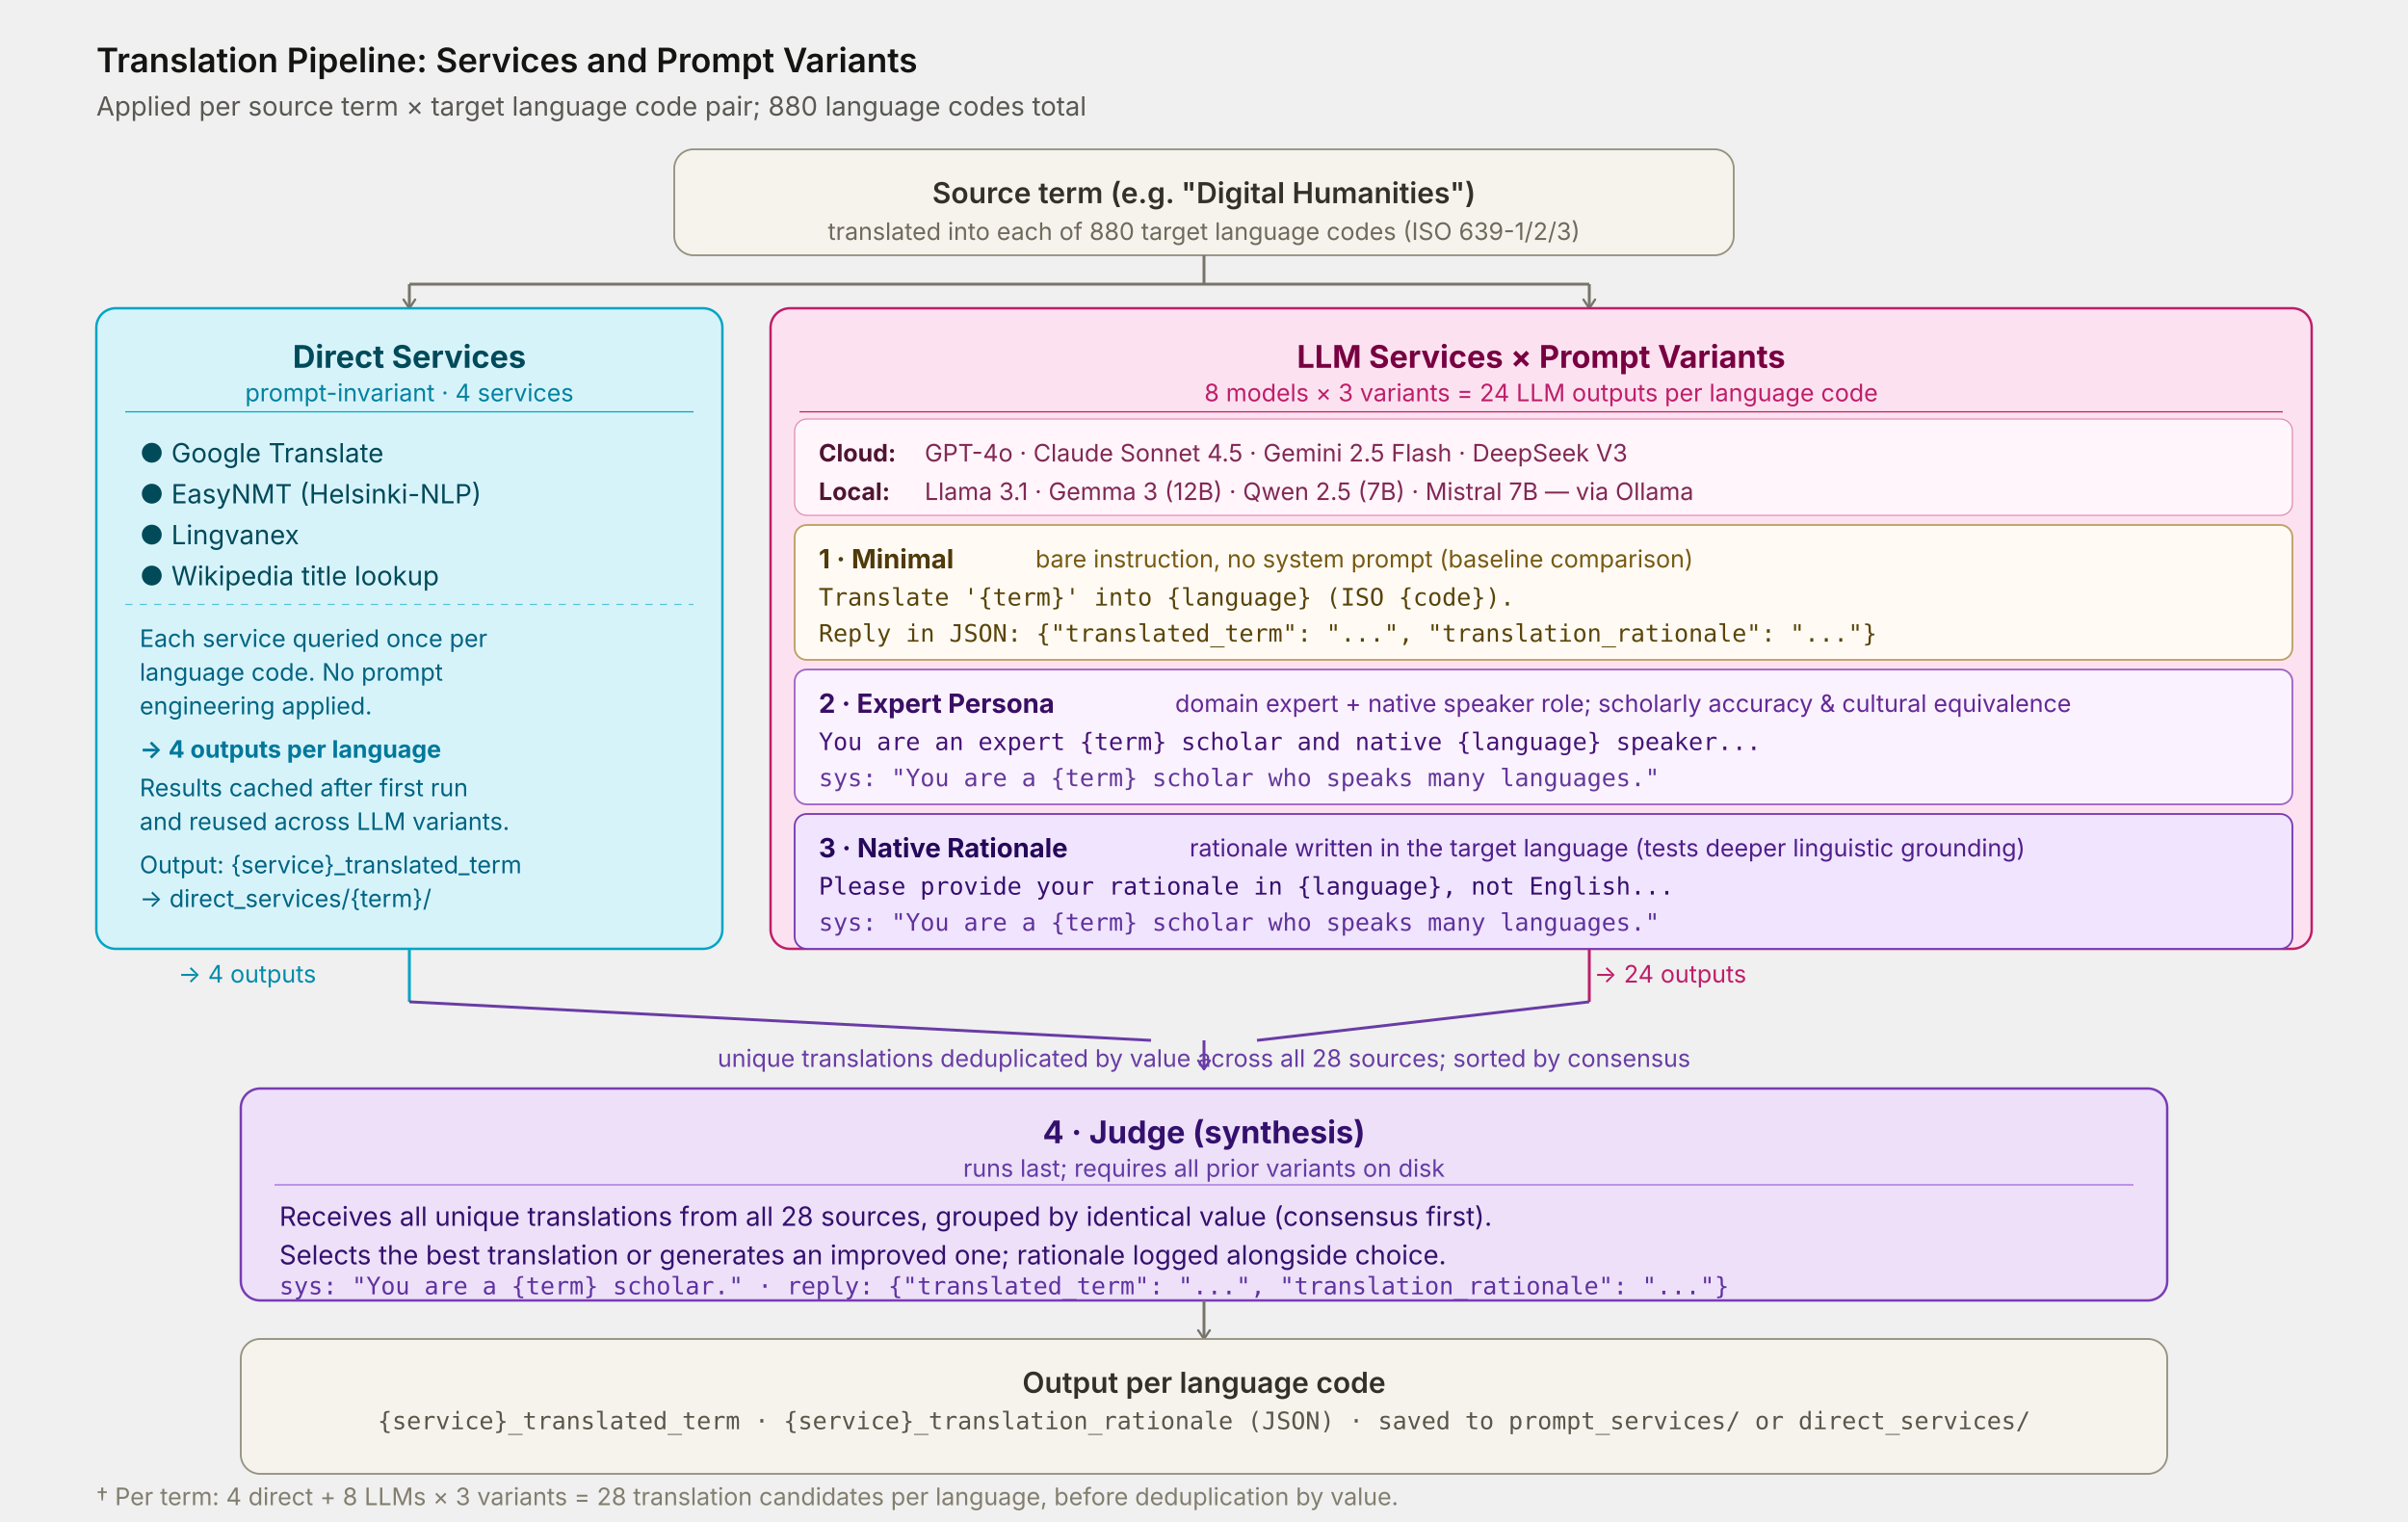
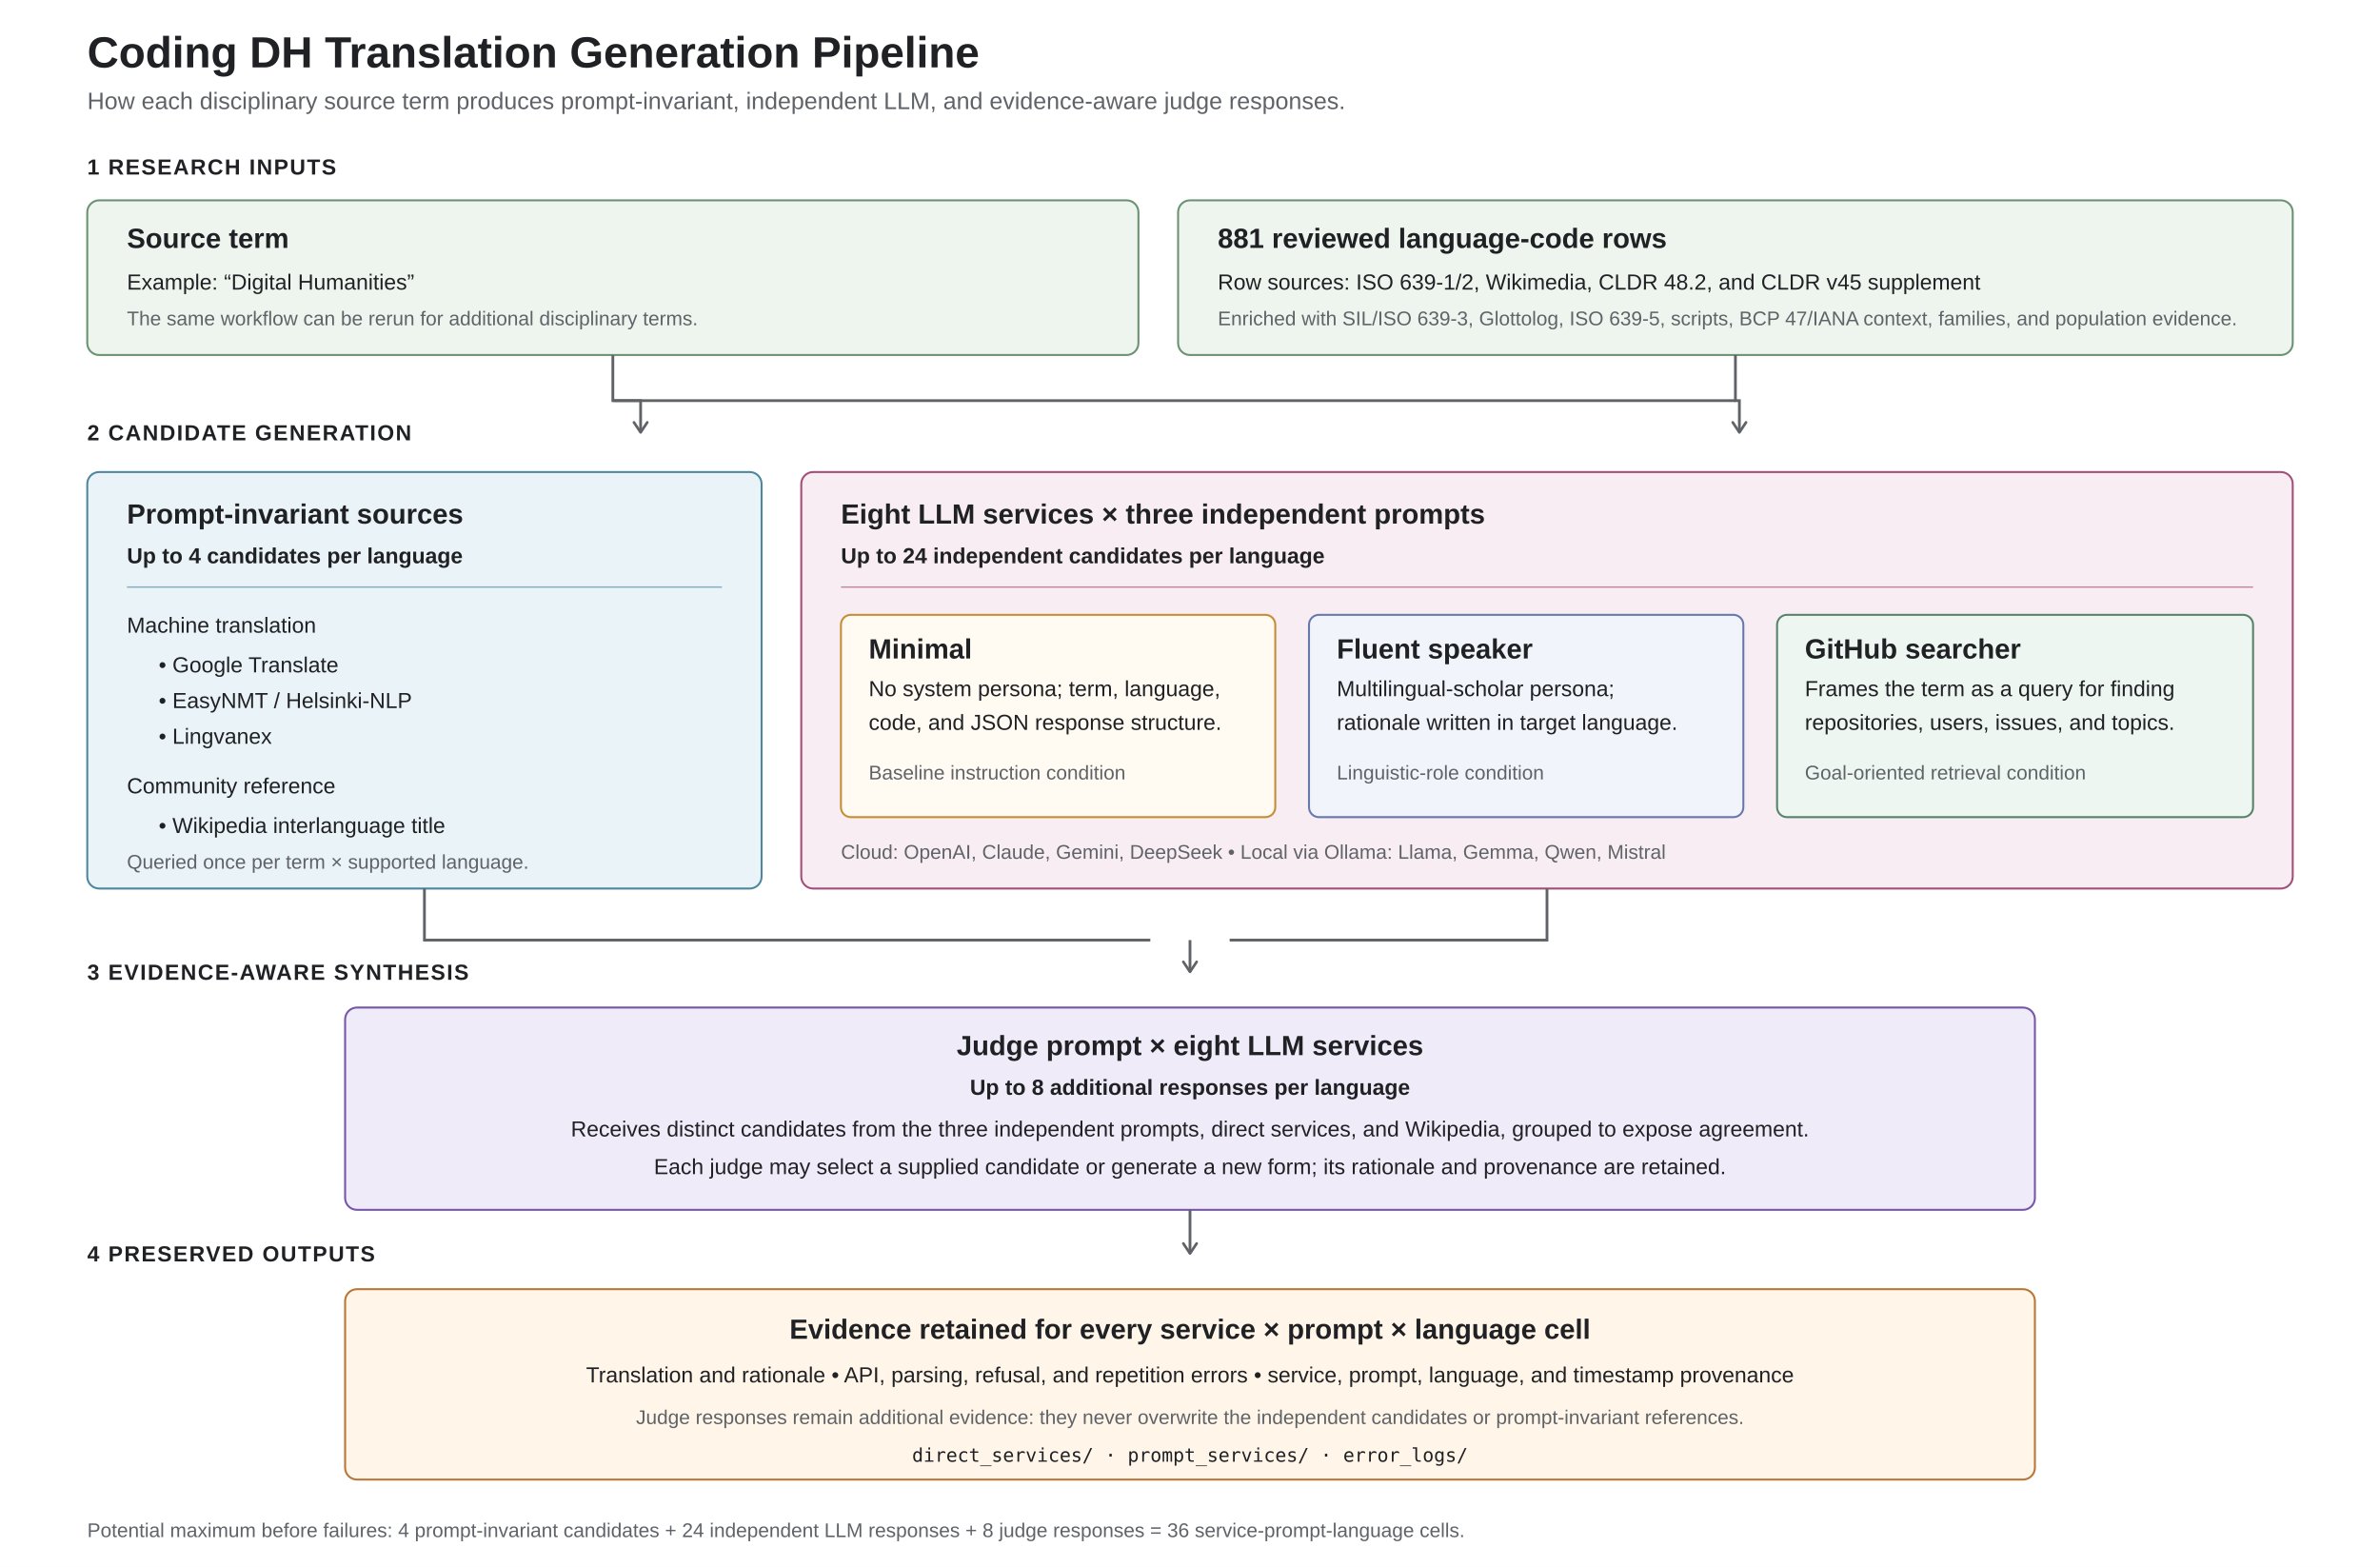
- <svg xmlns="http://www.w3.org/2000/svg" width="100%" viewBox="0 0 1000 632" role="img">
+ <svg xmlns="http://www.w3.org/2000/svg" width="100%" viewBox="0 0 1200 790" role="img">
  <defs>
-     <marker id="arr" viewBox="0 0 10 10" refX="8" refY="5" markerWidth="5" markerHeight="5" orient="auto-start-reverse">
-       <path d="M2 1L8 5L2 9" fill="none" stroke="rgb(120,116,106)" stroke-width="1.6" stroke-linecap="round" stroke-linejoin="round" />
+     <marker id="arrow" viewBox="0 0 10 10" refX="8" refY="5" markerWidth="6" markerHeight="6" orient="auto-start-reverse">
+       <path d="M2 1 L8 5 L2 9" fill="none" stroke="#5f6368" stroke-width="1.6" stroke-linecap="round" stroke-linejoin="round" />
    </marker>
-     <marker id="arrP" viewBox="0 0 10 10" refX="8" refY="5" markerWidth="5" markerHeight="5" orient="auto-start-reverse">
-       <path d="M2 1L8 5L2 9" fill="none" stroke="rgb(105,60,165)" stroke-width="1.6" stroke-linecap="round" stroke-linejoin="round" />
-     </marker>
+     <style>
+       text { font-family: -apple-system, BlinkMacSystemFont, "Segoe UI", Arial, sans-serif; fill: #202124; letter-spacing: 0; }
+       .title { font-size: 22px; font-weight: 700; }
+       .subtitle { font-size: 12px; fill: #5f6368; }
+       .stage { font-size: 11px; font-weight: 700; letter-spacing: .7px; }
+       .head { font-size: 14px; font-weight: 700; }
+       .body { font-size: 11px; }
+       .small { font-size: 10px; fill: #5f6368; }
+       .count { font-size: 11px; font-weight: 700; }
+       .mono { font-family: "SFMono-Regular", Consolas, monospace; font-size: 9.5px; }
+       .arrow { fill: none; stroke: #5f6368; stroke-width: 1.4; marker-end: url(#arrow); }
+       .rule { stroke-width: .7; opacity: .65; }
+     </style>
  </defs>
-   <style>
-   svg { font-family: "Anthropic Sans", -apple-system, "system-ui", "Segoe UI", sans-serif; }
-   .mono { font-family: "SF Mono", "Fira Mono", "Consolas", monospace; font-size: 10px; }
- </style>
-   <text x="40" y="30" style="font-size:14px;font-weight:600;fill:rgb(20,20,19);">Translation Pipeline: Services and Prompt Variants</text>
-   <text x="40" y="48" style="font-size:11px;fill:rgb(90,88,82);">Applied per source term × target language code pair; 880 language codes total</text>
-   <rect x="280" y="62" width="440" height="44" rx="8" style="fill:rgb(245,243,236);stroke:rgb(150,146,130);stroke-width:0.75px;" />
-   <text x="500" y="80" text-anchor="middle" dominant-baseline="central" style="font-size:12px;font-weight:600;fill:rgb(50,48,40);">Source term (e.g. "Digital Humanities")</text>
-   <text x="500" y="96" text-anchor="middle" dominant-baseline="central" style="font-size:10px;fill:rgb(110,106,94);">translated into each of 880 target language codes (ISO 639-1/2/3)</text>
-   <line x1="500" y1="106" x2="500" y2="118" style="stroke:rgb(120,116,106);stroke-width:1.2px;" />
-   <line x1="170" y1="118" x2="660" y2="118" style="stroke:rgb(120,116,106);stroke-width:1.2px;" />
-   <line x1="170" y1="118" x2="170" y2="128" marker-end="url(#arr)" style="stroke:rgb(120,116,106);stroke-width:1.2px;" />
-   <line x1="660" y1="118" x2="660" y2="128" marker-end="url(#arr)" style="stroke:rgb(120,116,106);stroke-width:1.2px;" />
-   <rect x="40" y="128" width="260" height="266" rx="8" style="fill:rgb(215,243,250);stroke:rgb(0,164,196);stroke-width:1px;" />
-   <text x="170" y="148" text-anchor="middle" dominant-baseline="central" style="font-size:13px;font-weight:700;fill:rgb(0,74,90);">Direct Services</text>
-   <text x="170" y="163" text-anchor="middle" dominant-baseline="central" style="font-size:10px;fill:rgb(0,130,160);">prompt-invariant · 4 services</text>
-   <line x1="52" y1="171" x2="288" y2="171" style="stroke:rgb(0,164,196);stroke-width:0.5px;" />
-   <text x="58" y="188" dominant-baseline="central" style="font-size:11px;fill:rgb(0,74,90);">●  Google Translate</text>
-   <text x="58" y="205" dominant-baseline="central" style="font-size:11px;fill:rgb(0,74,90);">●  EasyNMT (Helsinki-NLP)</text>
-   <text x="58" y="222" dominant-baseline="central" style="font-size:11px;fill:rgb(0,74,90);">●  Lingvanex</text>
-   <text x="58" y="239" dominant-baseline="central" style="font-size:11px;fill:rgb(0,74,90);">●  Wikipedia title lookup</text>
-   <line x1="52" y1="251" x2="288" y2="251" style="stroke:rgb(0,164,196);stroke-width:0.5px;stroke-dasharray:3 3;opacity:0.6;" />
-   <text x="58" y="265" dominant-baseline="central" style="font-size:10px;fill:rgb(0,100,130);">Each service queried once per</text>
-   <text x="58" y="279" dominant-baseline="central" style="font-size:10px;fill:rgb(0,100,130);">language code. No prompt</text>
-   <text x="58" y="293" dominant-baseline="central" style="font-size:10px;fill:rgb(0,100,130);">engineering applied.</text>
-   <text x="58" y="311" dominant-baseline="central" style="font-size:10px;font-weight:700;fill:rgb(0,120,155);">→ 4 outputs per language</text>
-   <text x="58" y="327" dominant-baseline="central" style="font-size:10px;fill:rgb(0,100,130);">Results cached after first run</text>
-   <text x="58" y="341" dominant-baseline="central" style="font-size:10px;fill:rgb(0,100,130);">and reused across LLM variants.</text>
-   <text x="58" y="359" dominant-baseline="central" style="font-size:10px;fill:rgb(0,100,130);">Output: {service}_translated_term</text>
-   <text x="58" y="373" dominant-baseline="central" style="font-size:10px;fill:rgb(0,100,130);">→ direct_services/{term}/</text>
-   <rect x="320" y="128" width="640" height="266" rx="8" style="fill:rgb(252,226,240);stroke:rgb(190,30,106);stroke-width:1px;" />
-   <text x="640" y="148" text-anchor="middle" dominant-baseline="central" style="font-size:13px;font-weight:700;fill:rgb(120,0,65);">LLM Services × Prompt Variants</text>
-   <text x="640" y="163" text-anchor="middle" dominant-baseline="central" style="font-size:10px;fill:rgb(190,30,106);">8 models × 3 variants = 24 LLM outputs per language code</text>
-   <line x1="332" y1="171" x2="948" y2="171" style="stroke:rgb(190,30,106);stroke-width:0.5px;" />
-   <rect x="330" y="174" width="622" height="40" rx="5" style="fill:rgb(255,245,250);stroke:rgb(220,140,180);stroke-width:0.5px;" />
-   <text x="340" y="188" dominant-baseline="central" style="font-size:10px;font-weight:700;fill:rgb(80,20,50);">Cloud:</text>
-   <text x="384" y="188" dominant-baseline="central" style="font-size:10px;fill:rgb(130,40,85);">GPT-4o  ·  Claude Sonnet 4.5  ·  Gemini 2.5 Flash  ·  DeepSeek V3</text>
-   <text x="340" y="204" dominant-baseline="central" style="font-size:10px;font-weight:700;fill:rgb(80,20,50);">Local:</text>
-   <text x="384" y="204" dominant-baseline="central" style="font-size:10px;fill:rgb(130,40,85);">Llama 3.1  ·  Gemma 3 (12B)  ·  Qwen 2.5 (7B)  ·  Mistral 7B  — via Ollama</text>
-   <rect x="330" y="218" width="622" height="56" rx="5" style="fill:rgb(255,251,244);stroke:rgb(190,160,100);stroke-width:0.75px;" />
-   <text x="340" y="232" dominant-baseline="central" style="font-size:11px;font-weight:700;fill:rgb(80,58,10);">1 · Minimal</text>
-   <text x="430" y="232" dominant-baseline="central" style="font-size:10px;fill:rgb(120,90,20);">bare instruction, no system prompt (baseline comparison)</text>
-   <text x="340" y="248" dominant-baseline="central" class="mono" style="fill:rgb(90,68,10);">Translate '{term}' into {language} (ISO {code}).</text>
-   <text x="340" y="263" dominant-baseline="central" class="mono" style="fill:rgb(90,68,10);">Reply in JSON: {"translated_term": "...", "translation_rationale": "..."}</text>
-   <rect x="330" y="278" width="622" height="56" rx="5" style="fill:rgb(250,242,254);stroke:rgb(160,100,200);stroke-width:0.75px;" />
-   <text x="340" y="292" dominant-baseline="central" style="font-size:11px;font-weight:700;fill:rgb(58,14,100);">2 · Expert Persona</text>
-   <text x="488" y="292" dominant-baseline="central" style="font-size:10px;fill:rgb(100,40,150);">domain expert + native speaker role; scholarly accuracy &amp; cultural equivalence</text>
-   <text x="340" y="308" dominant-baseline="central" class="mono" style="fill:rgb(70,20,120);">You are an expert {term} scholar and native {language} speaker...</text>
-   <text x="340" y="323" dominant-baseline="central" class="mono" style="fill:rgb(100,55,155);">sys: "You are a {term} scholar who speaks many languages."</text>
-   <rect x="330" y="338" width="622" height="56" rx="5" style="fill:rgb(240,228,254);stroke:rgb(120,60,180);stroke-width:0.75px;" />
-   <text x="340" y="352" dominant-baseline="central" style="font-size:11px;font-weight:700;fill:rgb(38,8,90);">3 · Native Rationale</text>
-   <text x="494" y="352" dominant-baseline="central" style="font-size:10px;fill:rgb(80,30,140);">rationale written in the target language (tests deeper linguistic grounding)</text>
-   <text x="340" y="368" dominant-baseline="central" class="mono" style="fill:rgb(55,15,110);">Please provide your rationale in {language}, not English...</text>
-   <text x="340" y="383" dominant-baseline="central" class="mono" style="fill:rgb(95,50,155);">sys: "You are a {term} scholar who speaks many languages."</text>
-   <line x1="170" y1="394" x2="170" y2="416" style="stroke:rgb(0,164,196);stroke-width:1.2px;" />
-   <line x1="660" y1="394" x2="660" y2="416" style="stroke:rgb(190,30,106);stroke-width:1.2px;" />
-   <line x1="170" y1="416" x2="478" y2="432" style="stroke:rgb(105,60,165);stroke-width:1.2px;" />
-   <line x1="660" y1="416" x2="522" y2="432" style="stroke:rgb(105,60,165);stroke-width:1.2px;" />
-   <line x1="500" y1="432" x2="500" y2="444" marker-end="url(#arrP)" style="stroke:rgb(105,60,165);stroke-width:1.2px;" />
-   <text x="74" y="408" style="font-size:10px;fill:rgb(0,140,170);">→ 4 outputs</text>
-   <text x="662" y="408" style="font-size:10px;fill:rgb(190,30,106);">→ 24 outputs</text>
-   <text x="500" y="443" text-anchor="middle" style="font-size:10px;fill:rgb(105,60,165);">unique translations deduplicated by value across all 28 sources; sorted by consensus</text>
-   <rect x="100" y="452" width="800" height="88" rx="8" style="fill:rgb(237,224,248);stroke:rgb(120,60,180);stroke-width:1px;" />
-   <text x="500" y="470" text-anchor="middle" dominant-baseline="central" style="font-size:13px;font-weight:700;fill:rgb(52,16,110);">4 · Judge (synthesis)</text>
-   <text x="500" y="485" text-anchor="middle" dominant-baseline="central" style="font-size:10px;fill:rgb(100,60,165);">runs last; requires all prior variants on disk</text>
-   <line x1="114" y1="492" x2="886" y2="492" style="stroke:rgb(160,100,220);stroke-width:0.5px;" />
-   <text x="116" y="505" dominant-baseline="central" style="font-size:11px;fill:rgb(52,16,110);">Receives all unique translations from all 28 sources, grouped by identical value (consensus first).</text>
-   <text x="116" y="521" dominant-baseline="central" style="font-size:11px;fill:rgb(52,16,110);">Selects the best translation or generates an improved one; rationale logged alongside choice.</text>
-   <text x="116" y="534" dominant-baseline="central" class="mono" style="fill:rgb(95,50,160);">sys: "You are a {term} scholar."  ·  reply: {"translated_term": "...", "translation_rationale": "..."}</text>
-   <line x1="500" y1="540" x2="500" y2="556" marker-end="url(#arr)" style="stroke:rgb(120,116,106);stroke-width:1.2px;" />
-   <rect x="100" y="556" width="800" height="56" rx="8" style="fill:rgb(245,243,236);stroke:rgb(150,146,130);stroke-width:0.75px;" />
-   <text x="500" y="574" text-anchor="middle" dominant-baseline="central" style="font-size:12px;font-weight:600;fill:rgb(50,48,40);">Output per language code</text>
-   <text x="500" y="590" text-anchor="middle" dominant-baseline="central" class="mono" style="fill:rgb(90,86,74);">{service}_translated_term  ·  {service}_translation_rationale (JSON)  ·  saved to prompt_services/ or direct_services/</text>
-   <text x="40" y="625" style="font-size:10px;fill:rgb(130,126,110);">† Per term: 4 direct + 8 LLMs × 3 variants = 28 translation candidates per language, before deduplication by value.</text>
+   <rect width="1200" height="790" fill="#ffffff" />
+   <text x="44" y="34" class="title">Coding DH Translation Generation Pipeline</text>
+   <text x="44" y="55" class="subtitle">How each disciplinary source term produces prompt-invariant, independent LLM, and evidence-aware judge responses.</text>
+   <text x="44" y="88" class="stage" fill="#325a3d">1  RESEARCH INPUTS</text>
+   <rect x="44" y="101" width="530" height="78" rx="6" fill="#edf5ee" stroke="#6b9273" />
+   <text x="64" y="125" class="head">Source term</text>
+   <text x="64" y="146" class="body">Example: “Digital Humanities”</text>
+   <text x="64" y="164" class="small">The same workflow can be rerun for additional disciplinary terms.</text>
+   <rect x="594" y="101" width="562" height="78" rx="6" fill="#edf5ee" stroke="#6b9273" />
+   <text x="614" y="125" class="head">881 reviewed language-code rows</text>
+   <text x="614" y="146" class="body">Row sources: ISO 639-1/2, Wikimedia, CLDR 48.2, and CLDR v45 supplement</text>
+   <text x="614" y="164" class="small">Enriched with SIL/ISO 639-3, Glottolog, ISO 639-5, scripts, BCP 47/IANA context, families, and population evidence.</text>
+   <path d="M309 179 V202 H323 V218" class="arrow" />
+   <path d="M875 179 V202 H877 V218" class="arrow" />
+   <line x1="309" y1="202" x2="875" y2="202" stroke="#5f6368" stroke-width="1.4" />
+   <text x="44" y="222" class="stage" fill="#7a3e00">2  CANDIDATE GENERATION</text>
+   <rect x="44" y="238" width="340" height="210" rx="6" fill="#eaf4f8" stroke="#4e879d" />
+   <text x="64" y="264" class="head">Prompt-invariant sources</text>
+   <text x="64" y="284" class="count" fill="#245f75">Up to 4 candidates per language</text>
+   <line x1="64" y1="296" x2="364" y2="296" class="rule" stroke="#4e879d" />
+   <text x="64" y="319" class="body">Machine translation</text>
+   <text x="80" y="339" class="body">• Google Translate</text>
+   <text x="80" y="357" class="body">• EasyNMT / Helsinki-NLP</text>
+   <text x="80" y="375" class="body">• Lingvanex</text>
+   <text x="64" y="400" class="body">Community reference</text>
+   <text x="80" y="420" class="body">• Wikipedia interlanguage title</text>
+   <text x="64" y="438" class="small">Queried once per term × supported language.</text>
+   <rect x="404" y="238" width="752" height="210" rx="6" fill="#f8edf3" stroke="#a34f78" />
+   <text x="424" y="264" class="head">Eight LLM services × three independent prompts</text>
+   <text x="424" y="284" class="count" fill="#813556">Up to 24 independent candidates per language</text>
+   <line x1="424" y1="296" x2="1136" y2="296" class="rule" stroke="#a34f78" />
+   <rect x="424" y="310" width="219" height="102" rx="5" fill="#fffaf2" stroke="#c58e35" />
+   <text x="438" y="332" class="head">Minimal</text>
+   <text x="438" y="351" class="body">No system persona; term, language,</text>
+   <text x="438" y="368" class="body">code, and JSON response structure.</text>
+   <text x="438" y="393" class="small">Baseline instruction condition</text>
+   <rect x="660" y="310" width="219" height="102" rx="5" fill="#f2f4fb" stroke="#6678ad" />
+   <text x="674" y="332" class="head">Fluent speaker</text>
+   <text x="674" y="351" class="body">Multilingual-scholar persona;</text>
+   <text x="674" y="368" class="body">rationale written in target language.</text>
+   <text x="674" y="393" class="small">Linguistic-role condition</text>
+   <rect x="896" y="310" width="240" height="102" rx="5" fill="#eef6f1" stroke="#56836a" />
+   <text x="910" y="332" class="head">GitHub searcher</text>
+   <text x="910" y="351" class="body">Frames the term as a query for finding</text>
+   <text x="910" y="368" class="body">repositories, users, issues, and topics.</text>
+   <text x="910" y="393" class="small">Goal-oriented retrieval condition</text>
+   <text x="424" y="433" class="small">Cloud: OpenAI, Claude, Gemini, DeepSeek   •   Local via Ollama: Llama, Gemma, Qwen, Mistral</text>
+   <path d="M214 448 V474 H580" fill="none" stroke="#5f6368" stroke-width="1.4" />
+   <path d="M780 448 V474 H620" fill="none" stroke="#5f6368" stroke-width="1.4" />
+   <path d="M600 474 V490" class="arrow" />
+   <text x="44" y="494" class="stage" fill="#54358a">3  EVIDENCE-AWARE SYNTHESIS</text>
+   <rect x="174" y="508" width="852" height="102" rx="6" fill="#f0ebf8" stroke="#7755a8" />
+   <text x="600" y="532" text-anchor="middle" class="head">Judge prompt × eight LLM services</text>
+   <text x="600" y="552" text-anchor="middle" class="count" fill="#54358a">Up to 8 additional responses per language</text>
+   <text x="600" y="573" text-anchor="middle" class="body">Receives distinct candidates from the three independent prompts, direct services, and Wikipedia, grouped to expose agreement.</text>
+   <text x="600" y="592" text-anchor="middle" class="body">Each judge may select a supplied candidate or generate a new form; its rationale and provenance are retained.</text>
+   <path d="M600 610 V632" class="arrow" />
+   <text x="44" y="636" class="stage" fill="#8a4a14">4  PRESERVED OUTPUTS</text>
+   <rect x="174" y="650" width="852" height="96" rx="6" fill="#fff5e8" stroke="#b87637" />
+   <text x="600" y="675" text-anchor="middle" class="head">Evidence retained for every service × prompt × language cell</text>
+   <text x="600" y="697" text-anchor="middle" class="body">Translation and rationale • API, parsing, refusal, and repetition errors • service, prompt, language, and timestamp provenance</text>
+   <text x="600" y="718" text-anchor="middle" class="small">Judge responses remain additional evidence: they never overwrite the independent candidates or prompt-invariant references.</text>
+   <text x="600" y="737" text-anchor="middle" class="mono">direct_services/  ·  prompt_services/  ·  error_logs/</text>
+   <text x="44" y="775" class="small">Potential maximum before failures: 4 prompt-invariant candidates + 24 independent LLM responses + 8 judge responses = 36 service-prompt-language cells.</text>
</svg>
